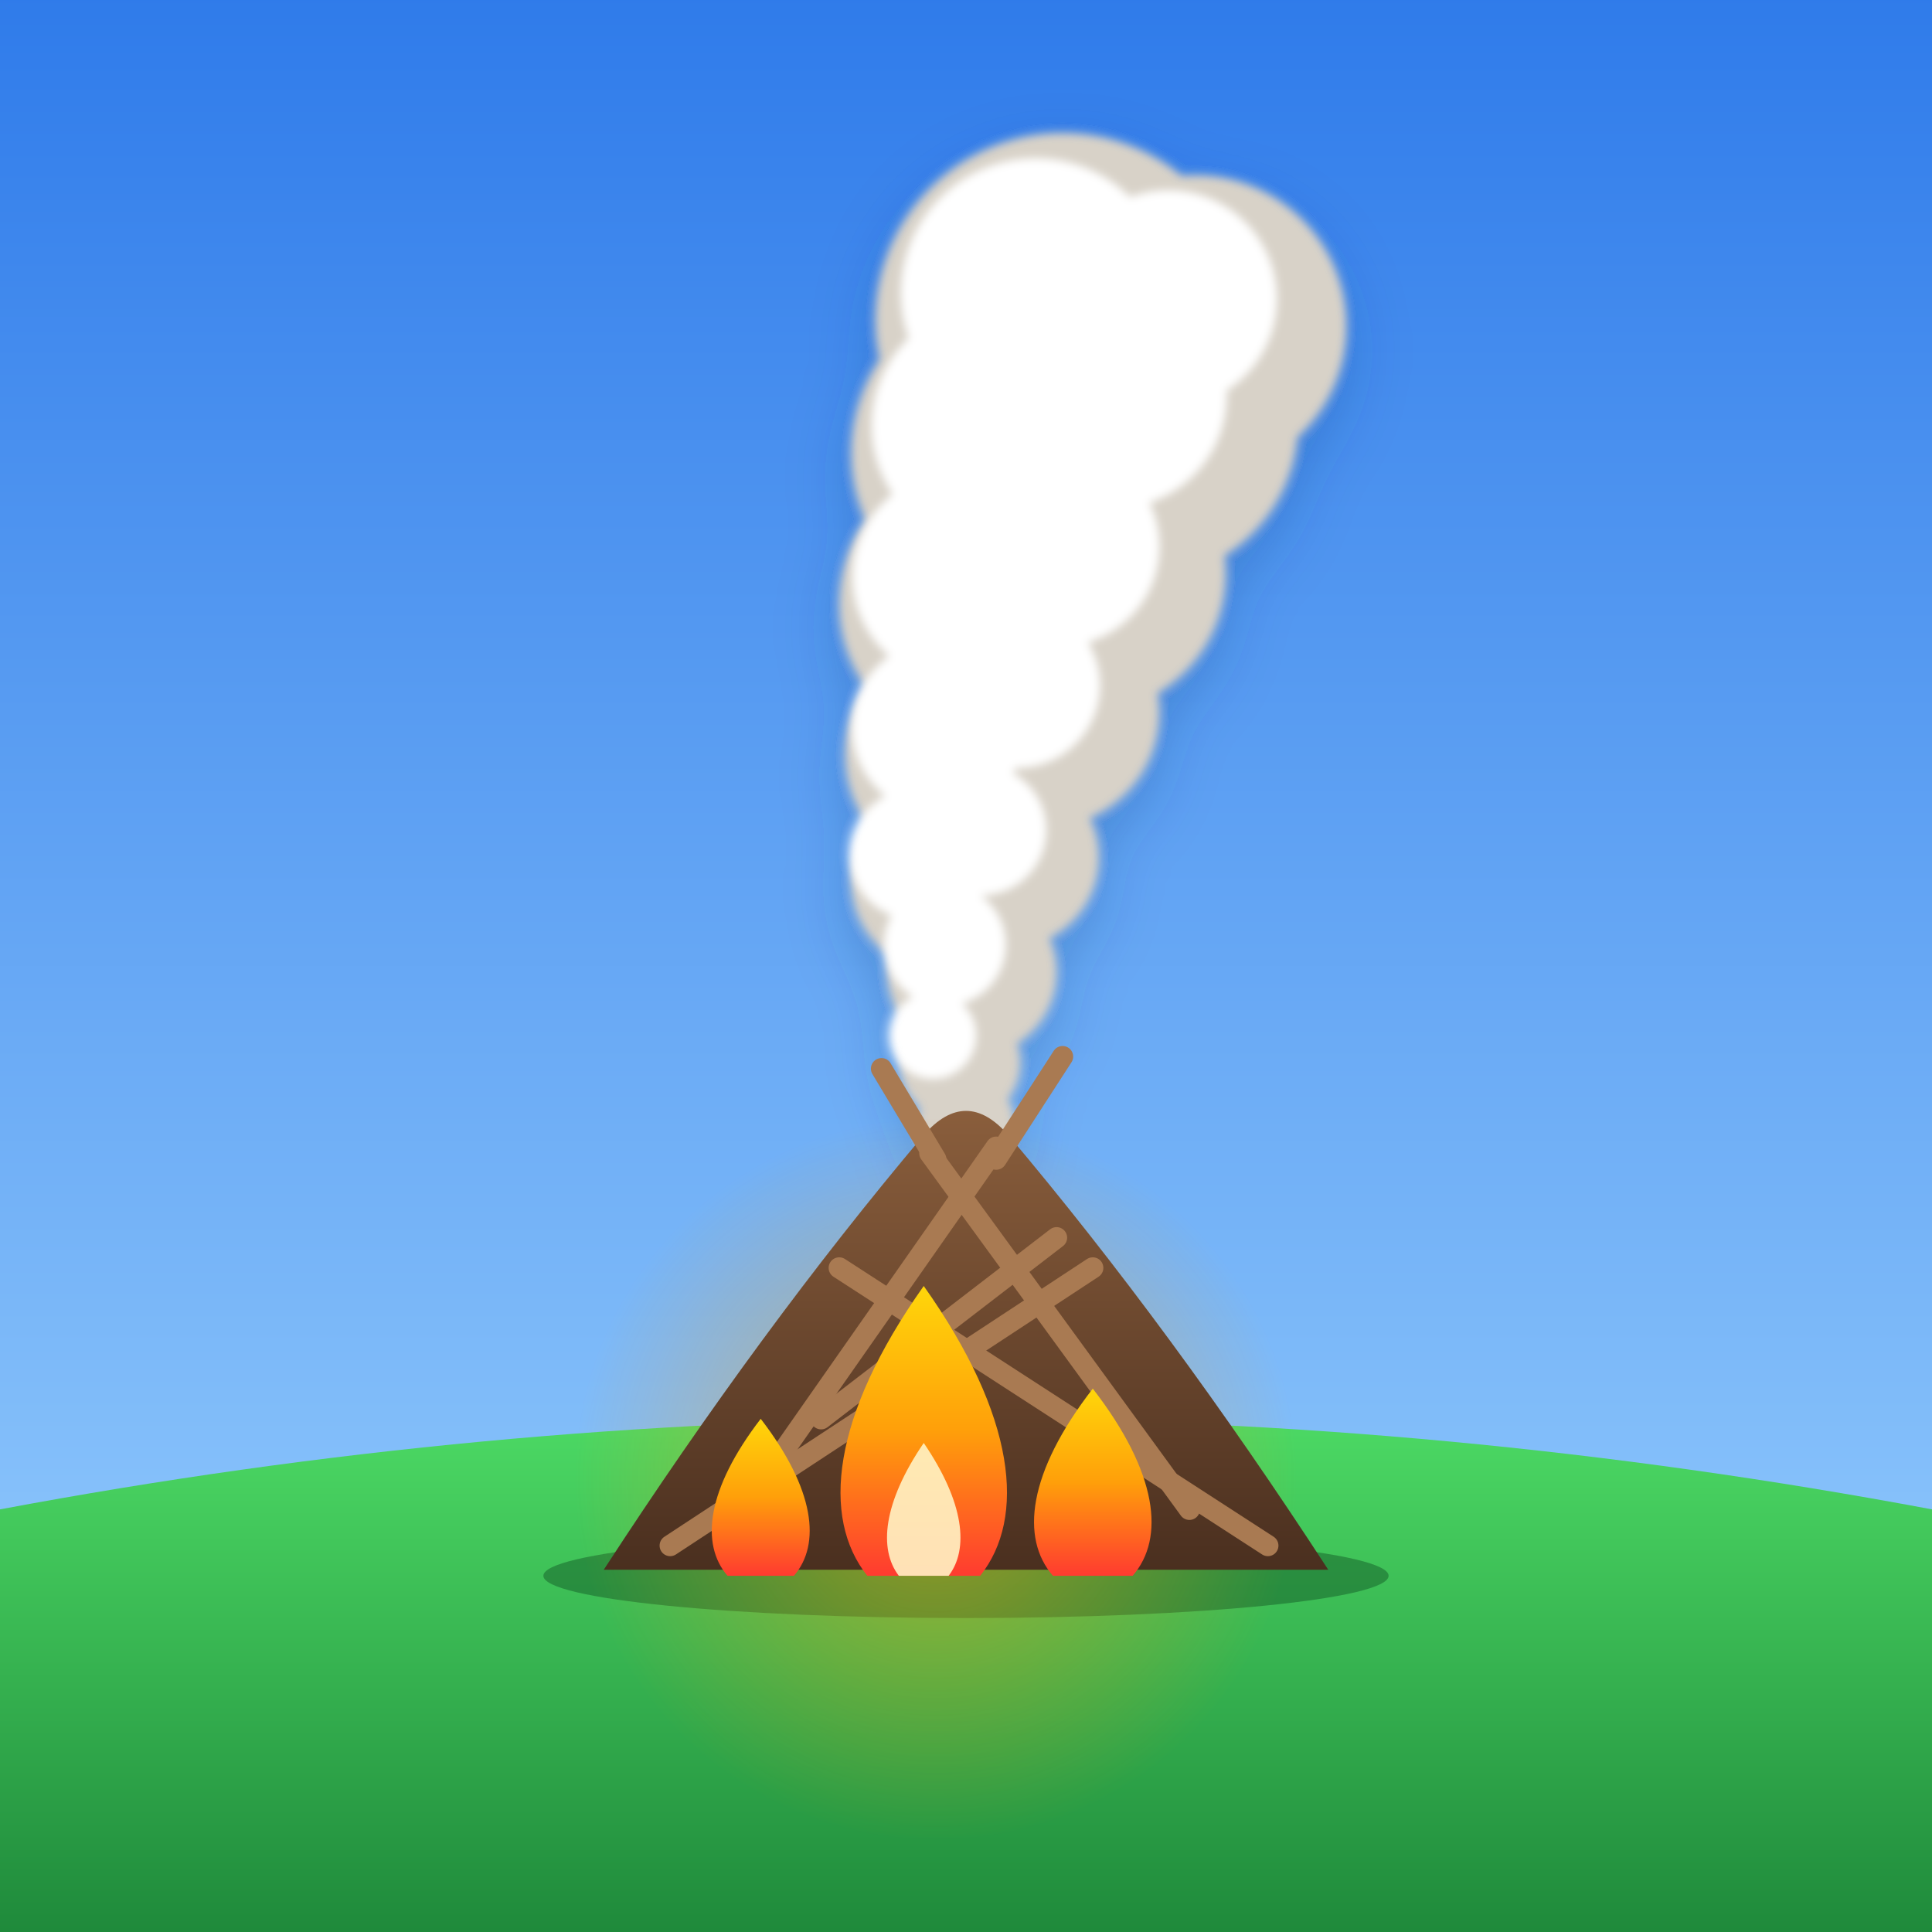
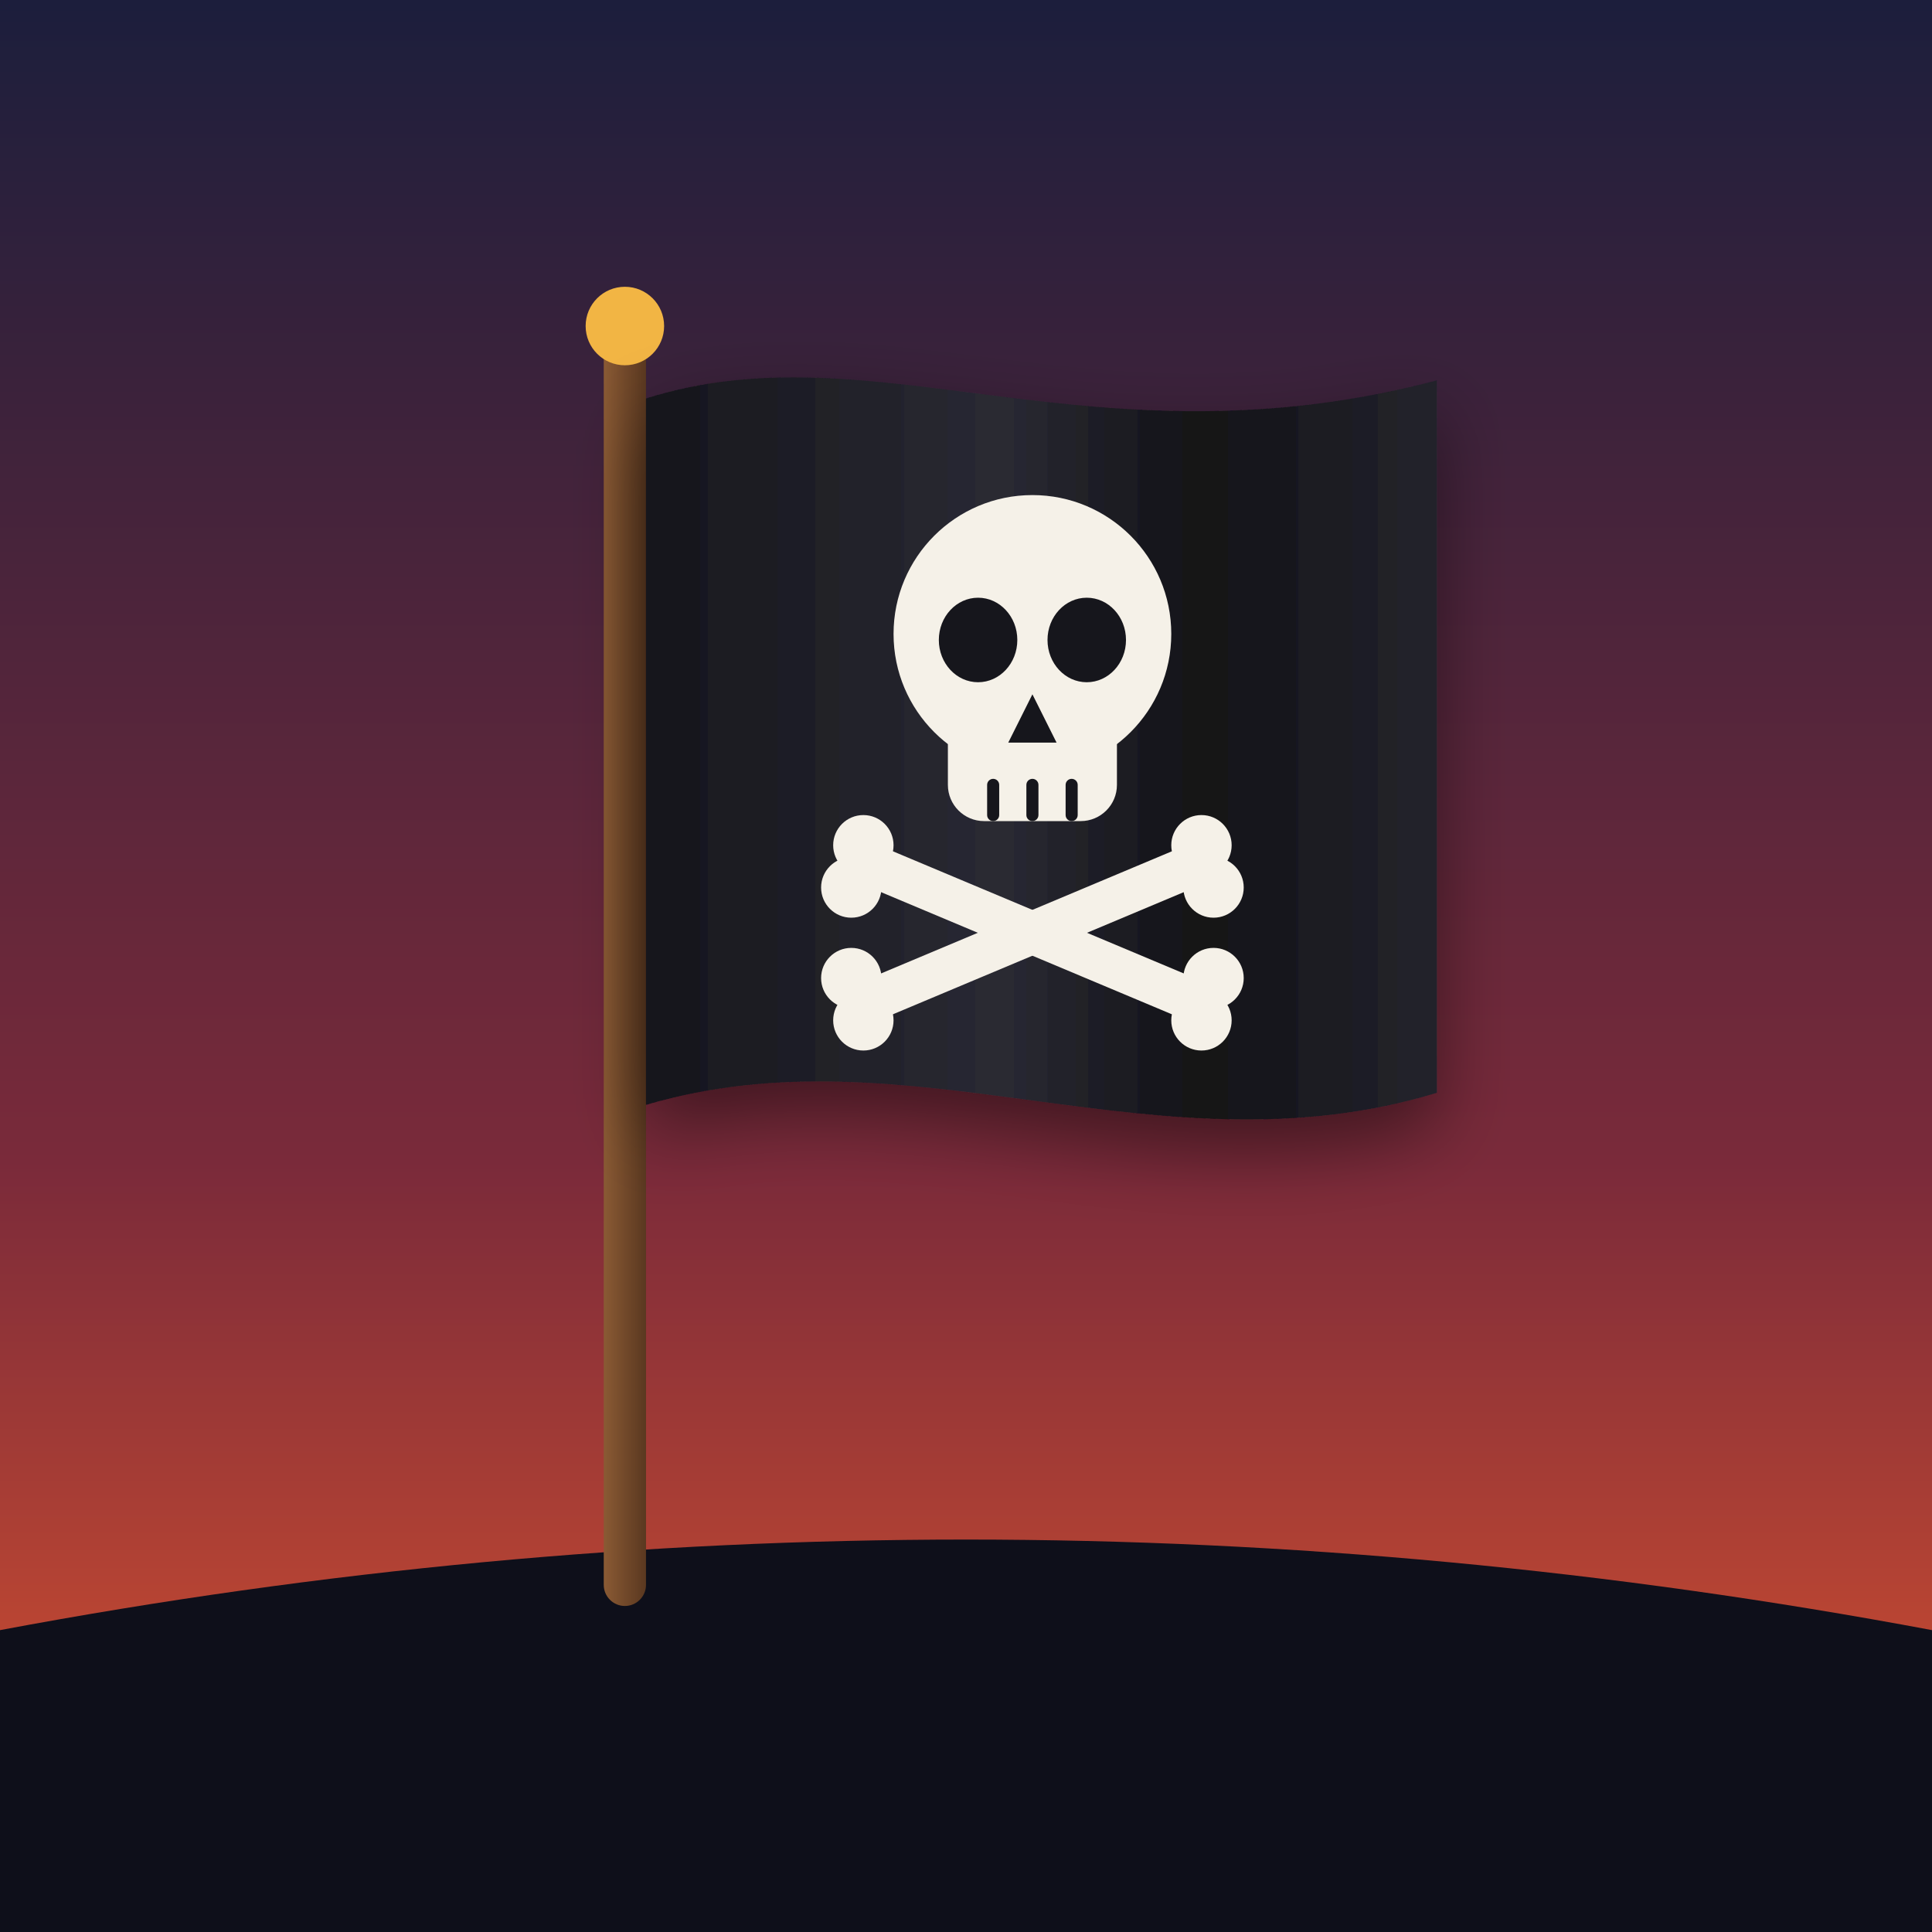
<svg xmlns="http://www.w3.org/2000/svg" width="640" height="640" viewBox="0 0 640 640">
  <defs>
    <linearGradient id="sky" x1="0" y1="0" x2="0" y2="1">
-       <stop offset="0" stop-color="#2F7BEA" />
-       <stop offset="1" stop-color="#9ED4FF" />
+       <stop offset="0" stop-color="#1B1E3C" />
+       <stop offset="0.6" stop-color="#7A2A3A" />
+       <stop offset="1" stop-color="#E4572E" />
    </linearGradient>
-     <linearGradient id="hill" x1="0" y1="0" x2="0" y2="1">
-       <stop offset="0" stop-color="#4CD964" />
-       <stop offset="1" stop-color="#1F8A3B" />
+     <linearGradient id="flag" x1="0" y1="0" x2="1" y2="0">
+       <stop offset="0" stop-color="#16161C" />
+       <stop offset="0.45" stop-color="#2A2A33" />
+       <stop offset="0.7" stop-color="#121217" />
+       <stop offset="1" stop-color="#24242C" />
    </linearGradient>
-     <linearGradient id="pile" x1="0" y1="0" x2="0" y2="1">
-       <stop offset="0" stop-color="#8A5E3C" />
-       <stop offset="1" stop-color="#4A2F1F" />
+     <linearGradient id="pole" x1="0" y1="0" x2="1" y2="0">
+       <stop offset="0" stop-color="#8A5A34" />
+       <stop offset="1" stop-color="#5A3820" />
    </linearGradient>
-     <linearGradient id="flame" x1="0" y1="1" x2="0" y2="0">
-       <stop offset="0" stop-color="#FF3B30" />
-       <stop offset="0.5" stop-color="#FF9F0A" />
-       <stop offset="1" stop-color="#FFD60A" />
-     </linearGradient>
-     <radialGradient id="glow" cx="50%" cy="50%" r="50%">
-       <stop offset="0" stop-color="#FF9F0A" stop-opacity="0.55" />
-       <stop offset="1" stop-color="#FF9F0A" stop-opacity="0" />
-     </radialGradient>
-     <filter id="soft" x="-20%" y="-20%" width="140%" height="140%">
-       <feGaussianBlur stdDeviation="1.5" />
-     </filter>
-     <filter id="shadow" x="-30%" y="-30%" width="160%" height="160%">
-       <feDropShadow dx="0" dy="8" stdDeviation="10" flood-color="#0B3A7A" flood-opacity="0.25" />
+     <filter id="shadow" x="-20%" y="-20%" width="140%" height="140%">
+       <feDropShadow dx="0" dy="10" stdDeviation="12" flood-color="#000000" flood-opacity="0.45" />
    </filter>
  </defs>
  <rect width="640" height="640" fill="url(#sky)" />
+   <path d="M0 540 Q 320 480, 640 540 V640 H0 Z" fill="#0E0F1A" />
+   <rect x="200" y="112" width="14" height="420" rx="7" fill="url(#pole)" />
+   <circle cx="207" cy="108" r="13" fill="#F2B544" />
  <g filter="url(#shadow)">
-     <g fill="#D8D2C8" filter="url(#soft)">
-       <circle cx="320" cy="372" r="16" />
-       <circle cx="318" cy="352" r="20" />
-       <circle cx="322" cy="322" r="28" />
-       <circle cx="312" cy="292" r="30" />
-       <circle cx="334" cy="284" r="30" />
-       <circle cx="320" cy="250" r="40" />
-       <circle cx="346" cy="236" r="38" />
-       <circle cx="326" cy="200" r="48" />
-       <circle cx="360" cy="190" r="46" />
-       <circle cx="338" cy="150" r="56" />
-       <circle cx="378" cy="140" r="52" />
-       <circle cx="352" cy="106" r="62" />
-       <circle cx="396" cy="108" r="50" />
-     </g>
-     <g fill="#FFFFFF" filter="url(#soft)">
-       <circle cx="309" cy="343" r="14.4" />
-       <circle cx="313" cy="313" r="20.2" />
-       <circle cx="303" cy="283" r="21.6" />
-       <circle cx="325" cy="275" r="21.6" />
-       <circle cx="311" cy="241" r="28.8" />
-       <circle cx="337" cy="227" r="27.4" />
-       <circle cx="317" cy="191" r="34.6" />
-       <circle cx="351" cy="181" r="33.1" />
-       <circle cx="329" cy="141" r="40.3" />
-       <circle cx="369" cy="131" r="37.4" />
-       <circle cx="343" cy="97" r="44.6" />
-       <circle cx="387" cy="99" r="36.0" />
-     </g>
+     <path d="M214 132 C 290 108, 362 156, 476 126 L 476 362 C 384 390, 302 340, 214 366 Z" fill="url(#flag)" />
  </g>
-   <path d="M0 500 Q 320 440, 640 500 V640 H0 Z" fill="url(#hill)" />
-   <ellipse cx="320" cy="522" rx="140" ry="14" fill="#145C27" opacity="0.5" />
-   <circle cx="310" cy="490" r="120" fill="url(#glow)" />
-   <path d="M200 520 Q 252 440, 306 376 Q 320 360, 334 376 Q 388 440, 440 520 Z" fill="url(#pile)" />
-   <g stroke="#A97A52" stroke-width="7" stroke-linecap="round">
-     <line x1="246" y1="500" x2="330" y2="380" />
-     <line x1="394" y1="500" x2="308" y2="382" />
-     <line x1="222" y1="512" x2="362" y2="420" />
-     <line x1="272" y1="470" x2="350" y2="410" />
-     <line x1="420" y1="512" x2="278" y2="420" />
-     <line x1="330" y1="384" x2="352" y2="350" />
-     <line x1="310" y1="384" x2="292" y2="354" />
+   <g stroke="#F5F1E8" stroke-width="14" stroke-linecap="round">
+     <line x1="292" y1="288" x2="392" y2="330" />
+     <line x1="292" y1="330" x2="392" y2="288" />
  </g>
-   <g fill="url(#flame)">
-     <path d="M306 426 C 336.6 469.2, 340 502.8, 324.7 522 L287.3 522 C 272 502.8, 275.4 469.2, 306 426 Z" />
-     <path d="M362 460 C 383.6 487.9, 386 509.6, 375.2 522 L348.8 522 C 338 509.6, 340.4 487.9, 362 460 Z" />
-     <path d="M252 470 C 270.0 493.4, 272 511.6, 263.0 522 L241.0 522 C 232 511.6, 234.0 493.4, 252 470 Z" />
+   <g fill="#F5F1E8">
+     <circle cx="286" cy="280" r="10" />
+     <circle cx="282" cy="294" r="10" />
+     <circle cx="398" cy="338" r="10" />
+     <circle cx="402" cy="324" r="10" />
+     <circle cx="286" cy="338" r="10" />
+     <circle cx="282" cy="324" r="10" />
+     <circle cx="398" cy="280" r="10" />
+     <circle cx="402" cy="294" r="10" />
  </g>
-   <path d="M306 478 C 319.5 497.8, 321 513.2, 314.25 522 L297.75 522 C 291 513.2, 292.5 497.8, 306 478 Z" fill="#FFF3C4" opacity="0.9" />
+   <g fill="#F5F1E8">
+     <circle cx="342" cy="210" r="46" />
+     <rect x="314" y="232" width="56" height="40" rx="12" />
+   </g>
+   <g fill="#16161C">
+     <ellipse cx="324" cy="212" rx="13" ry="14" />
+     <ellipse cx="360" cy="212" rx="13" ry="14" />
+     <path d="M342 230 L 334 246 L 350 246 Z" />
+     <rect x="327" y="258" width="4" height="14" rx="2" />
+     <rect x="340" y="258" width="4" height="14" rx="2" />
+     <rect x="353" y="258" width="4" height="14" rx="2" />
+   </g>
</svg>
